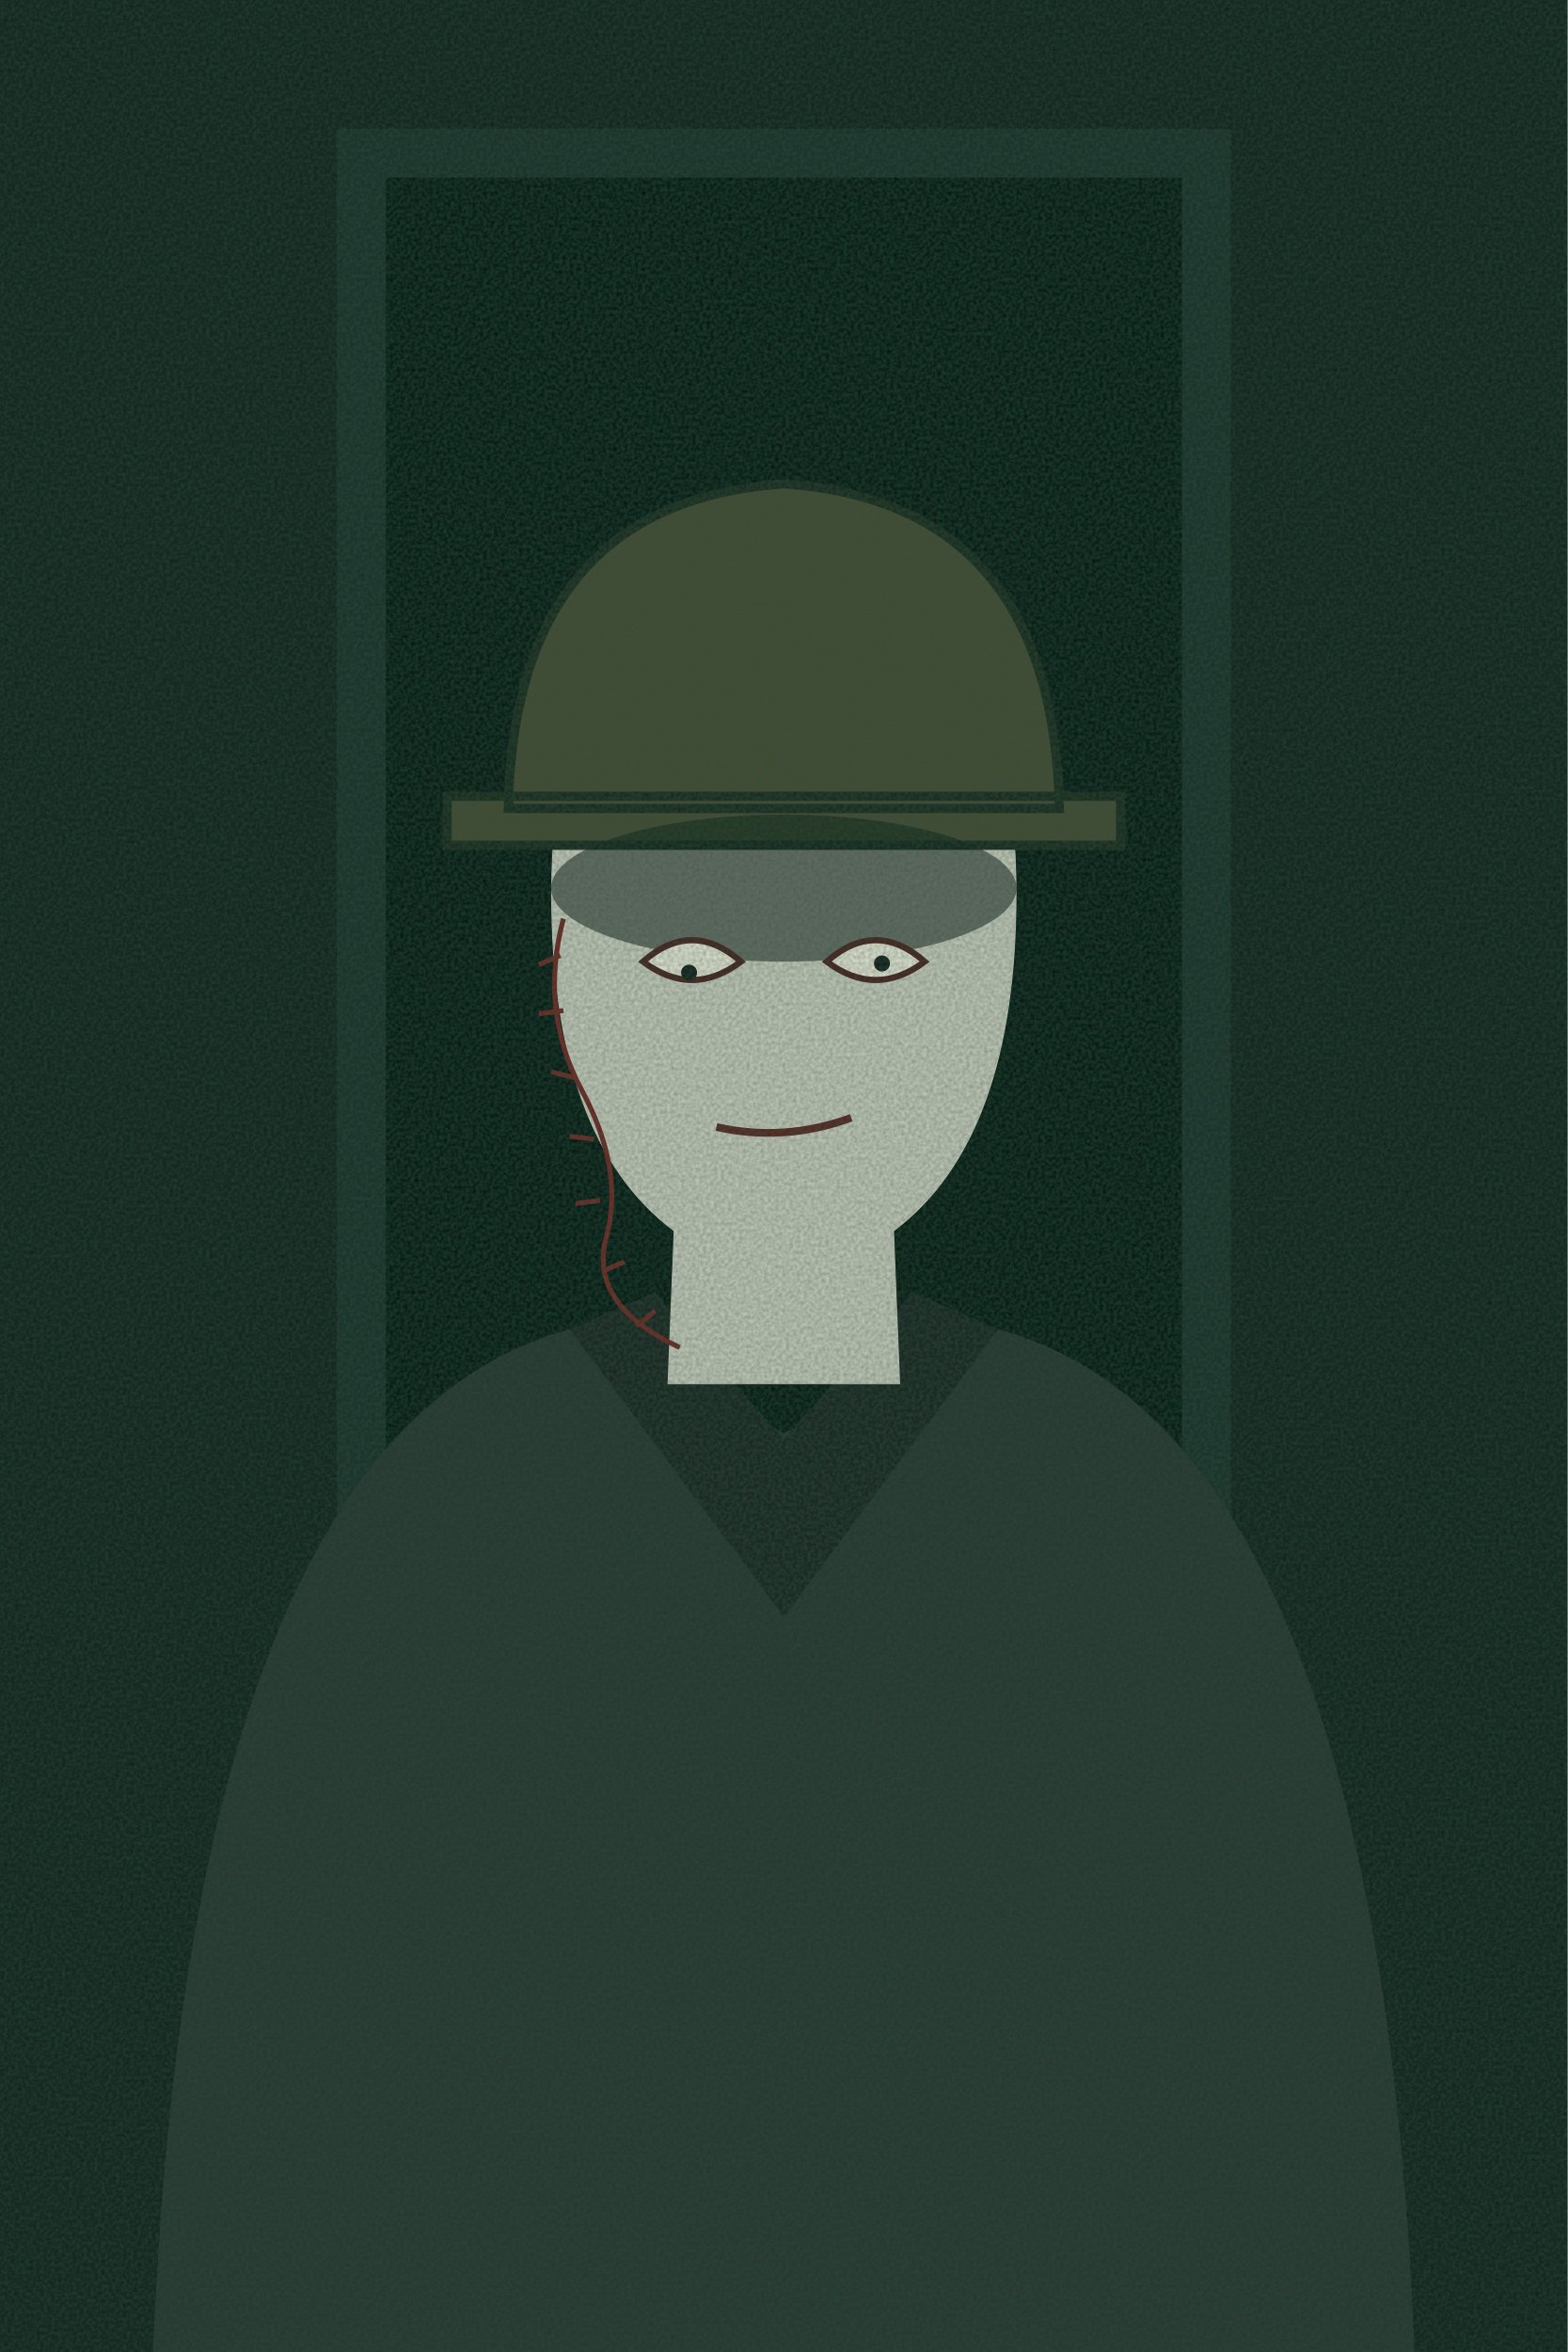
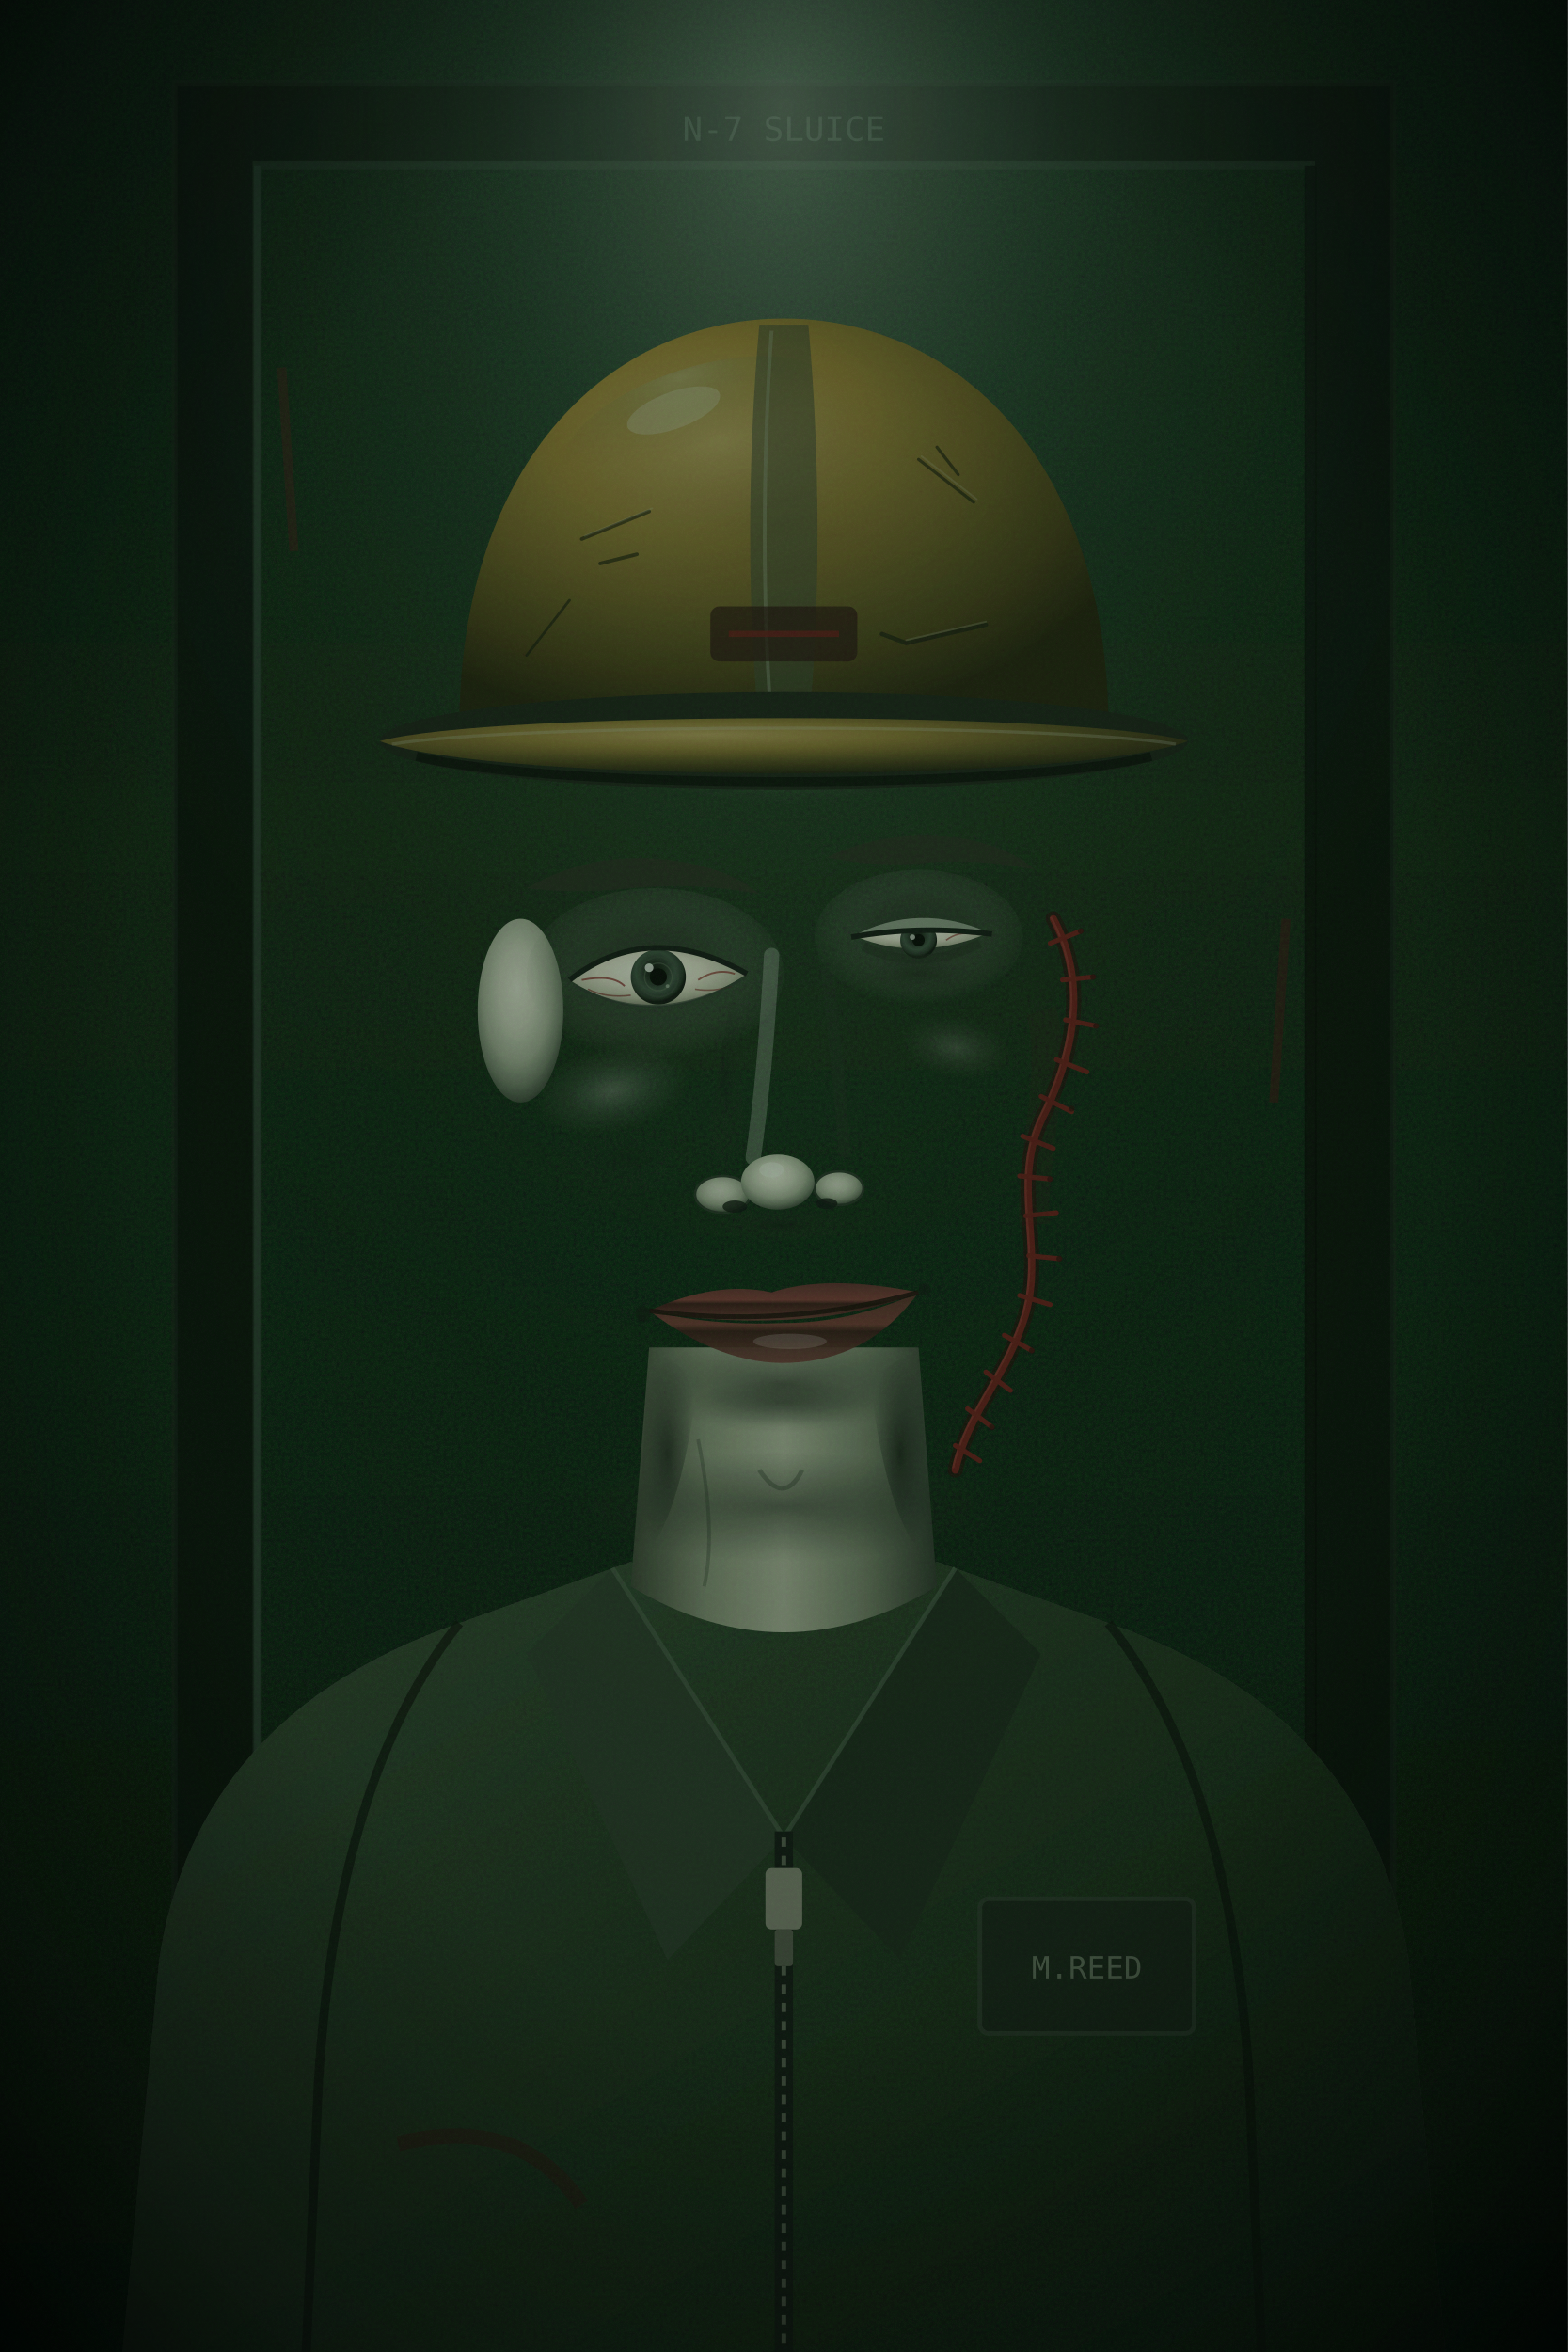
- <svg xmlns="http://www.w3.org/2000/svg" viewBox="0 0 512 768">
-   <filter id="g">
-     <feTurbulence type="fractalNoise" baseFrequency=".85" numOctaves="2" />
-     <feColorMatrix values="0 0 0 0 .02 0 0 0 0 .08 0 0 0 0 .05 .6 0 0 0 0" />
-     <feComposite in2="SourceGraphic" operator="atop" />
-   </filter>
-   <g filter="url(#g)">
-     <rect width="512" height="768" fill="#0c1612" />
-     <rect x="118" y="50" width="276" height="740" fill="#010302" stroke="#1d2c25" stroke-width="16" />
-     <path d="M50 768Q62 468 186 434L256 468L326 434Q450 468 462 768Z" fill="#2a302d" />
-     <path d="M186 434L256 528L326 434L298 422L256 470L214 422Z" fill="#1a1f1d" />
-     <path d="M180 292Q180 188 256 188Q332 188 332 292Q332 372 292 402L294 452H218L220 402Q180 372 180 292Z" fill="#c3cbbb" />
-     <path d="M166 264Q168 164 256 158Q344 164 346 264ZM146 260h220v16H146Z" fill="#474b33" stroke="#1f2418" stroke-width="3" />
-     <ellipse cx="256" cy="290" rx="76" ry="24" fill="#08100c" opacity=".5" />
-     <path d="M210 314q16-14 32 0q-16 12-32 0ZM270 314q16-14 32 0q-16 12-32 0Z" fill="#dfe4d3" stroke="#4a1616" stroke-width="2" />
-     <path d="M225 315a2.6 2.6 0 1 0 .1 0M288 312a2.6 2.6 0 1 0 .1 0" fill="#0a0a0a" />
-     <path d="M234 368q22 5 44-3" fill="none" stroke="#5a1a1a" stroke-width="2.5" />
-     <path d="M184 300q-8 30 6 56t8 48t24 36M183 312l-7 3M184 330l-8 1M188 352l-8-2M194 372l-8-1M196 392l-8 1M204 412l-7 3M214 428l-6 5" fill="none" stroke="#6e1e1e" stroke-width="1.6" />
-   </g>
+ <svg xmlns="http://www.w3.org/2000/svg" viewBox="0 0 512 768" width="512" height="768">
+   <defs>
+     <linearGradient id="bg" x1="0" y1="0" x2="0" y2="1">
+       <stop offset="0" stop-color="#0c1512" />
+       <stop offset="0.35" stop-color="#132019" />
+       <stop offset="0.7" stop-color="#0e1813" />
+       <stop offset="1" stop-color="#050907" />
+     </linearGradient>
+     <radialGradient id="topLight" cx="0.5" cy="0.05" r="0.6">
+       <stop offset="0" stop-color="#b9d4bf" stop-opacity="0.55" />
+       <stop offset="0.3" stop-color="#6f9a80" stop-opacity="0.28" />
+       <stop offset="0.65" stop-color="#2c4a3a" stop-opacity="0.1" />
+       <stop offset="1" stop-color="#000" stop-opacity="0" />
+     </radialGradient>
+     <radialGradient id="face" cx="0.46" cy="0.38" r="0.62">
+       <stop offset="0" stop-color="#e3e6d6" />
+       <stop offset="0.35" stop-color="#cdd3bf" />
+       <stop offset="0.65" stop-color="#a3ae98" />
+       <stop offset="0.85" stop-color="#6f7d6a" />
+       <stop offset="1" stop-color="#3e4a3e" />
+     </radialGradient>
+     <radialGradient id="forehead" cx="0.5" cy="0.5" r="0.5">
+       <stop offset="0" stop-color="#f4f6ea" stop-opacity="0.75" />
+       <stop offset="0.45" stop-color="#e2e7d6" stop-opacity="0.35" />
+       <stop offset="1" stop-color="#cdd3bf" stop-opacity="0" />
+     </radialGradient>
+     <radialGradient id="socket" cx="0.5" cy="0.45" r="0.55">
+       <stop offset="0" stop-color="#2a3329" stop-opacity="0.85" />
+       <stop offset="0.4" stop-color="#3f4b3e" stop-opacity="0.6" />
+       <stop offset="0.75" stop-color="#6c7866" stop-opacity="0.25" />
+       <stop offset="1" stop-color="#8e9a86" stop-opacity="0" />
+     </radialGradient>
+     <radialGradient id="cheek" cx="0.5" cy="0.5" r="0.5">
+       <stop offset="0" stop-color="#eef1e2" stop-opacity="0.6" />
+       <stop offset="0.5" stop-color="#d6dccb" stop-opacity="0.25" />
+       <stop offset="1" stop-color="#c3cab4" stop-opacity="0" />
+     </radialGradient>
+     <radialGradient id="shade" cx="0.5" cy="0.5" r="0.5">
+       <stop offset="0" stop-color="#101712" stop-opacity="0.75" />
+       <stop offset="0.5" stop-color="#1c261f" stop-opacity="0.4" />
+       <stop offset="1" stop-color="#2a352c" stop-opacity="0" />
+     </radialGradient>
+     <radialGradient id="eyeW" cx="0.45" cy="0.4" r="0.6">
+       <stop offset="0" stop-color="#f3f2e6" />
+       <stop offset="0.5" stop-color="#dcdcc9" />
+       <stop offset="0.8" stop-color="#b4b7a1" />
+       <stop offset="1" stop-color="#7c826e" />
+     </radialGradient>
+     <radialGradient id="iris" cx="0.45" cy="0.4" r="0.55">
+       <stop offset="0" stop-color="#0a0d0b" />
+       <stop offset="0.3" stop-color="#1f2a22" />
+       <stop offset="0.65" stop-color="#3d5244" />
+       <stop offset="0.9" stop-color="#26332a" />
+       <stop offset="1" stop-color="#101612" />
+     </radialGradient>
+     <linearGradient id="neck" x1="0" y1="0" x2="1" y2="0">
+       <stop offset="0" stop-color="#3c4739" />
+       <stop offset="0.25" stop-color="#8b977f" />
+       <stop offset="0.5" stop-color="#b3bca4" />
+       <stop offset="0.75" stop-color="#7d8a73" />
+       <stop offset="1" stop-color="#2f3a30" />
+     </linearGradient>
+     <linearGradient id="suit" x1="0" y1="0" x2="1" y2="1">
+       <stop offset="0" stop-color="#3b4d3c" />
+       <stop offset="0.3" stop-color="#2a3a2c" />
+       <stop offset="0.6" stop-color="#1c281e" />
+       <stop offset="0.85" stop-color="#121a14" />
+       <stop offset="1" stop-color="#0a0f0b" />
+     </linearGradient>
+     <radialGradient id="helmet" cx="0.4" cy="0.3" r="0.7">
+       <stop offset="0" stop-color="#d9c070" />
+       <stop offset="0.35" stop-color="#a88f3e" />
+       <stop offset="0.7" stop-color="#5e5424" />
+       <stop offset="1" stop-color="#262410" />
+     </radialGradient>
+     <linearGradient id="lip" x1="0" y1="0" x2="0" y2="1">
+       <stop offset="0" stop-color="#5a2f2e" />
+       <stop offset="0.45" stop-color="#7a3e3a" />
+       <stop offset="0.55" stop-color="#3a1c1c" />
+       <stop offset="1" stop-color="#6b3a36" />
+     </linearGradient>
+     <radialGradient id="vig" cx="0.5" cy="0.45" r="0.75">
+       <stop offset="0" stop-color="#000" stop-opacity="0" />
+       <stop offset="0.55" stop-color="#000" stop-opacity="0.15" />
+       <stop offset="0.8" stop-color="#030605" stop-opacity="0.55" />
+       <stop offset="1" stop-color="#000" stop-opacity="0.9" />
+     </radialGradient>
+     <filter id="grain" x="0" y="0" width="100%" height="100%">
+       <feTurbulence type="fractalNoise" baseFrequency="0.85" numOctaves="3" seed="7" result="noise" />
+       <feColorMatrix in="noise" type="matrix" values="0 0 0 0 0.5  0 0 0 0 0.55  0 0 0 0 0.5  0 0 0 0.35 0" result="mono" />
+       <feComposite in="mono" in2="SourceGraphic" operator="in" result="g" />
+       <feBlend in="SourceGraphic" in2="g" mode="overlay" />
+     </filter>
+   </defs>
+   <rect x="0" y="0" width="512" height="768" fill="url(#bg)" />
+   <rect x="0" y="0" width="512" height="768" fill="url(#bg)" filter="url(#grain)" opacity="0.6" />
+   <g id="doorframe">
+     <rect x="70" y="40" width="372" height="728" fill="none" stroke="#0a110d" stroke-width="26" />
+     <rect x="84" y="54" width="344" height="714" fill="none" stroke="#24342a" stroke-width="3" opacity="0.8" />
+     <rect x="57" y="27" width="398" height="741" fill="none" stroke="#1a261f" stroke-width="2" opacity="0.6" />
+     <path d="M84 54 L84 768" stroke="#3b5446" stroke-width="2" opacity="0.5" />
+     <path d="M428 54 L428 768" stroke="#050806" stroke-width="4" opacity="0.8" />
+     <path d="M92 120 L96 180 M420 300 L416 360" stroke="#4a1a18" stroke-width="3" opacity="0.55" />
+     <text x="256" y="46" font-family="monospace" font-size="11" fill="#5b7765" text-anchor="middle" opacity="0.6">N-7 SLUICE</text>
+   </g>
+   <rect x="0" y="0" width="512" height="768" fill="url(#topLight)" />
+   <g id="torso">
+     <path d="M40 768 L52 640 Q64 560 150 530 L206 510 Q256 530 306 510 L362 530 Q448 560 460 640 L472 768 Z" fill="url(#suit)" />
+     <path d="M40 768 L52 640 Q64 560 150 530 L206 510 Q256 530 306 510 L362 530 Q448 560 460 640 L472 768 Z" fill="url(#suit)" filter="url(#grain)" opacity="0.5" />
+     <path d="M150 530 Q110 580 104 680 L100 768" stroke="#0a100c" stroke-width="3" fill="none" opacity="0.7" />
+     <path d="M362 530 Q402 580 408 680 L412 768" stroke="#0a100c" stroke-width="3" fill="none" opacity="0.7" />
+     <path d="M200 512 L256 600 L218 640 L172 540 Z" fill="#2e3f30" />
+     <path d="M312 512 L256 600 L294 640 L340 540 Z" fill="#1f2c21" />
+     <path d="M200 512 L256 600 M312 512 L256 600" stroke="#4b634f" stroke-width="1.5" opacity="0.7" />
+     <rect x="253" y="598" width="6" height="170" fill="#141b16" />
+     <path d="M256 600 L256 768" stroke="#6f7a6a" stroke-width="1.5" stroke-dasharray="3 3" opacity="0.8" />
+     <rect x="250" y="610" width="12" height="20" rx="2" fill="#8a8f7e" />
+     <rect x="253" y="630" width="6" height="12" rx="1" fill="#5a5f52" />
+     <rect x="320" y="620" width="70" height="44" rx="3" fill="#1a241c" stroke="#2d3d30" stroke-width="1.5" />
+     <text x="355" y="646" font-family="monospace" font-size="10" fill="#8a9b86" text-anchor="middle" opacity="0.7">M.REED</text>
+     <path d="M130 700 Q170 690 190 720" stroke="#3a1614" stroke-width="5" fill="none" opacity="0.5" />
+   </g>
+   <g id="neck">
+     <path d="M212 440 L206 518 Q256 548 306 518 L300 440 Z" fill="url(#neck)" />
+     <path d="M212 440 L208 510 Q222 500 228 450 Z" fill="url(#shade)" opacity="0.9" />
+     <path d="M300 440 L304 510 Q290 500 284 450 Z" fill="url(#shade)" />
+     <ellipse cx="256" cy="452" rx="46" ry="16" fill="url(#shade)" opacity="0.8" />
+     <path d="M248 480 Q256 492 262 480" stroke="#5e6a58" stroke-width="1.5" fill="none" opacity="0.6" />
+     <path d="M228 470 Q234 500 230 518" stroke="#4a5647" stroke-width="1.2" fill="none" opacity="0.5" />
+   </g>
+   <g id="ears">
+     <ellipse cx="170" cy="330" rx="14" ry="30" fill="url(#face)" />
+   </g>
+   <ellipse cx="256" cy="228" rx="78" ry="34" fill="url(#forehead)" opacity="0.55" />
+   <path d="M200 250 Q256 236 312 248" fill="none" stroke="#1c2a24" stroke-width="1.2" opacity="0.35" />
+   <path d="M210 262 Q258 252 305 261" fill="none" stroke="#1c2a24" stroke-width="0.9" opacity="0.25" />
+   <ellipse cx="214" cy="318" rx="42" ry="28" fill="url(#socket)" opacity="0.9" />
+   <ellipse cx="300" cy="306" rx="34" ry="22" fill="url(#socket)" opacity="0.85" />
+   <path d="M172 290 Q196 276 226 282 Q240 285 248 292 Q228 288 206 290 Q188 292 172 290 Z" fill="#2a2f26" opacity="0.85" />
+   <path d="M270 280 Q290 270 316 274 Q330 277 338 284 Q318 280 300 282 Q284 283 270 280 Z" fill="#2a2f26" opacity="0.8" />
+   <g>
+     <path d="M186 320 Q212 300 244 318 Q214 338 186 320 Z" fill="url(#eyeW)" />
+     <path d="M190 320 Q200 318 204 322" fill="none" stroke="#7a1e1e" stroke-width="0.6" opacity="0.7" />
+     <path d="M192 323 Q198 326 206 325" fill="none" stroke="#6b1a1a" stroke-width="0.5" opacity="0.6" />
+     <path d="M240 318 Q234 316 228 320" fill="none" stroke="#7a1e1e" stroke-width="0.6" opacity="0.65" />
+     <path d="M239 322 Q233 324 227 323" fill="none" stroke="#6b1a1a" stroke-width="0.5" opacity="0.55" />
+     <circle cx="215" cy="319" r="9" fill="url(#iris)" />
+     <circle cx="215" cy="319" r="6.5" fill="none" stroke="#3a4a3c" stroke-width="0.6" opacity="0.6" />
+     <circle cx="215" cy="319" r="4.5" fill="none" stroke="#5a6e58" stroke-width="0.4" opacity="0.5" />
+     <circle cx="215" cy="319" r="2.8" fill="#050706" />
+     <circle cx="212" cy="316" r="1.4" fill="#e8f0e6" opacity="0.85" />
+     <circle cx="218" cy="322" r="0.6" fill="#c8d6c4" opacity="0.5" />
+     <path d="M186 320 Q212 300 244 318" fill="none" stroke="#141a16" stroke-width="1.8" />
+     <path d="M188 322 Q214 336 242 320" fill="none" stroke="#2c3a32" stroke-width="0.9" opacity="0.7" />
+   </g>
+   <g>
+     <path d="M280 306 Q300 298 322 305 Q300 314 280 306 Z" fill="url(#eyeW)" />
+     <path d="M318 305 Q313 304 309 307" fill="none" stroke="#7a1e1e" stroke-width="0.5" opacity="0.6" />
+     <circle cx="300" cy="307" r="6" fill="url(#iris)" />
+     <circle cx="300" cy="307" r="2" fill="#050706" />
+     <circle cx="298" cy="306" r="0.9" fill="#e8f0e6" opacity="0.7" />
+     <path d="M278 306 Q300 294 324 305 Q300 303 278 306 Z" fill="#8a9a88" />
+     <path d="M278 306 Q300 302 324 305" fill="none" stroke="#141a16" stroke-width="1.8" />
+     <path d="M282 309 Q300 318 320 308" fill="none" stroke="#1e2822" stroke-width="3" opacity="0.45" />
+     <ellipse cx="300" cy="318" rx="20" ry="6" fill="url(#shade)" opacity="0.6" />
+   </g>
+   <path d="M252 312 Q250 350 246 378" fill="none" stroke="#dfe8da" stroke-width="5" opacity="0.28" stroke-linecap="round" />
+   <path d="M240 318 Q234 352 230 382 Q238 386 244 382" fill="url(#shade)" opacity="0.55" />
+   <path d="M270 316 Q274 350 276 378" fill="none" stroke="#243029" stroke-width="4" opacity="0.3" />
+   <ellipse cx="236" cy="390" rx="9" ry="6" fill="url(#face)" stroke="#2a342d" stroke-width="0.8" opacity="0.9" />
+   <ellipse cx="274" cy="388" rx="8" ry="5.5" fill="url(#face)" stroke="#2a342d" stroke-width="0.8" opacity="0.9" />
+   <ellipse cx="254" cy="386" rx="12" ry="9" fill="url(#face)" />
+   <ellipse cx="252" cy="382" rx="4" ry="2.5" fill="#e6eee2" opacity="0.5" />
+   <ellipse cx="240" cy="394" rx="4" ry="2" fill="#0e1411" opacity="0.8" />
+   <ellipse cx="270" cy="393" rx="3.5" ry="1.8" fill="#0e1411" opacity="0.8" />
+   <ellipse cx="255" cy="400" rx="22" ry="5" fill="url(#shade)" opacity="0.6" />
+   <ellipse cx="200" cy="356" rx="26" ry="14" fill="url(#cheek)" opacity="0.5" transform="rotate(-12 200 356)" />
+   <ellipse cx="312" cy="342" rx="18" ry="10" fill="url(#cheek)" opacity="0.35" transform="rotate(10 312 342)" />
+   <ellipse cx="206" cy="378" rx="24" ry="12" fill="url(#shade)" opacity="0.35" />
+   <path d="M212 428 Q234 418 252 422 Q270 416 300 422 Q280 430 256 431 Q232 432 212 428 Z" fill="url(#lip)" />
+   <path d="M212 428 Q236 446 258 445 Q284 444 300 422 Q278 432 256 432 Q232 433 212 428 Z" fill="url(#lip)" opacity="0.9" />
+   <path d="M212 428 Q256 434 300 422" fill="none" stroke="#1a0c0c" stroke-width="1.6" opacity="0.85" />
+   <ellipse cx="258" cy="438" rx="12" ry="2.5" fill="#d8c8c4" opacity="0.25" />
+   <circle cx="210" cy="429" r="2.5" fill="#101612" opacity="0.6" />
+   <circle cx="302" cy="421" r="2" fill="#101612" opacity="0.5" />
+   <ellipse cx="256" cy="458" rx="30" ry="8" fill="url(#shade)" opacity="0.55" />
+   <ellipse cx="256" cy="492" rx="70" ry="18" fill="url(#shade)" opacity="0.7" />
+   <g id="helmet">
+     <path d="M150 238 C150 150 200 104 256 104 C312 104 362 150 362 238 Z" fill="url(#helmet)" />
+     <path d="M150 238 C150 150 200 104 256 104 C312 104 362 150 362 238 Z" fill="url(#shade)" opacity="0.35" />
+     <path d="M248 106 C244 150 244 200 248 238 L264 238 C268 200 268 150 264 106 Z" fill="#3c4a3a" opacity="0.55" />
+     <path d="M252 108 C249 150 249 200 252 236" stroke="#9fb39a" stroke-width="1.2" fill="none" opacity="0.35" />
+     <ellipse cx="256" cy="242" rx="132" ry="16" fill="#1c241d" />
+     <path d="M124 242 C160 232 352 232 388 242 C352 256 160 256 124 242 Z" fill="url(#helmet)" opacity="0.8" />
+     <path d="M128 243 C170 236 342 236 384 243" stroke="#b9c7ae" stroke-width="1" fill="none" opacity="0.3" />
+     <path d="M136 247 C180 258 332 258 376 247" stroke="#070a08" stroke-width="3" fill="none" opacity="0.7" />
+     <ellipse cx="228" cy="140" rx="46" ry="20" fill="url(#topLight)" opacity="0.55" transform="rotate(-18 228 140)" />
+     <ellipse cx="220" cy="134" rx="16" ry="6" fill="#e3ecd6" opacity="0.28" transform="rotate(-20 220 134)" />
+     <g stroke="#10160f" stroke-linecap="round" fill="none" opacity="0.6">
+       <path d="M190 176 l22 -9 M196 184 l12 -3" stroke-width="1.2" />
+       <path d="M300 150 l18 14 M306 146 l7 9" stroke-width="1" />
+       <path d="M322 204 l-26 6 l-8 -3" stroke-width="1.4" />
+       <path d="M172 214 l14 -18" stroke-width="0.9" />
+     </g>
+     <g stroke="#c9d3bb" stroke-linecap="round" fill="none" opacity="0.22">
+       <path d="M191 175 l22 -9" stroke-width="0.6" />
+       <path d="M301 149 l18 14" stroke-width="0.6" />
+       <path d="M322 203 l-26 6" stroke-width="0.6" />
+     </g>
+     <rect x="232" y="198" width="48" height="18" rx="3" fill="#2a1414" opacity="0.7" />
+     <path d="M238 207 h36" stroke="#6e1e1e" stroke-width="2" opacity="0.8" />
+   </g>
+   <g id="suture">
+     <path d="M344 300 C356 322 350 346 340 366 C330 388 342 410 334 432 C328 450 316 462 312 480" stroke="#2a0c0c" stroke-width="5" fill="none" stroke-linecap="round" opacity="0.6" />
+     <path d="M344 300 C356 322 350 346 340 366 C330 388 342 410 334 432 C328 450 316 462 312 480" stroke="#6e1e1e" stroke-width="2.4" fill="none" stroke-linecap="round" />
+     <path d="M344 300 C356 322 350 346 340 366 C330 388 342 410 334 432 C328 450 316 462 312 480" stroke="#b04a44" stroke-width="0.7" fill="none" opacity="0.4" transform="translate(-0.8 -0.6)" />
+     <g stroke="#6e1e1e" stroke-width="1.6" stroke-linecap="round">
+       <path d="M343 308 l10 -4" />
+       <path d="M347 320 l10 -1" />
+       <path d="M348 333 l10 2" />
+       <path d="M345 346 l10 4" />
+       <path d="M340 358 l10 5" />
+       <path d="M334 371 l10 4" />
+       <path d="M333 384 l10 1" />
+       <path d="M335 397 l10 -1" />
+       <path d="M336 410 l10 1" />
+       <path d="M333 423 l10 3" />
+       <path d="M328 436 l9 5" />
+       <path d="M322 448 l8 6" />
+       <path d="M316 460 l8 6" />
+       <path d="M312 472 l8 5" />
+     </g>
+     <g fill="#2a0c0c" opacity="0.7">
+       <circle cx="353" cy="304" r="1" />
+       <circle cx="357" cy="319" r="1" />
+       <circle cx="358" cy="335" r="1" />
+       <circle cx="350" cy="362" r="1" />
+       <circle cx="343" cy="385" r="1" />
+       <circle cx="346" cy="411" r="1" />
+       <circle cx="337" cy="441" r="1" />
+       <circle cx="324" cy="466" r="1" />
+     </g>
+     <path d="M340 330 C346 350 336 380 338 400" stroke="#4a1616" stroke-width="10" fill="none" opacity="0.12" />
+   </g>
+   <rect x="0" y="0" width="512" height="768" fill="#1f3a2a" opacity="0.18" style="mix-blend-mode:multiply" />
+   <rect x="0" y="0" width="512" height="768" fill="#5f8a6a" opacity="0.06" style="mix-blend-mode:screen" />
+   <rect x="0" y="0" width="512" height="768" filter="url(#grain)" opacity="0.22" />
+   <rect x="0" y="0" width="512" height="768" fill="url(#vig)" />
</svg>
